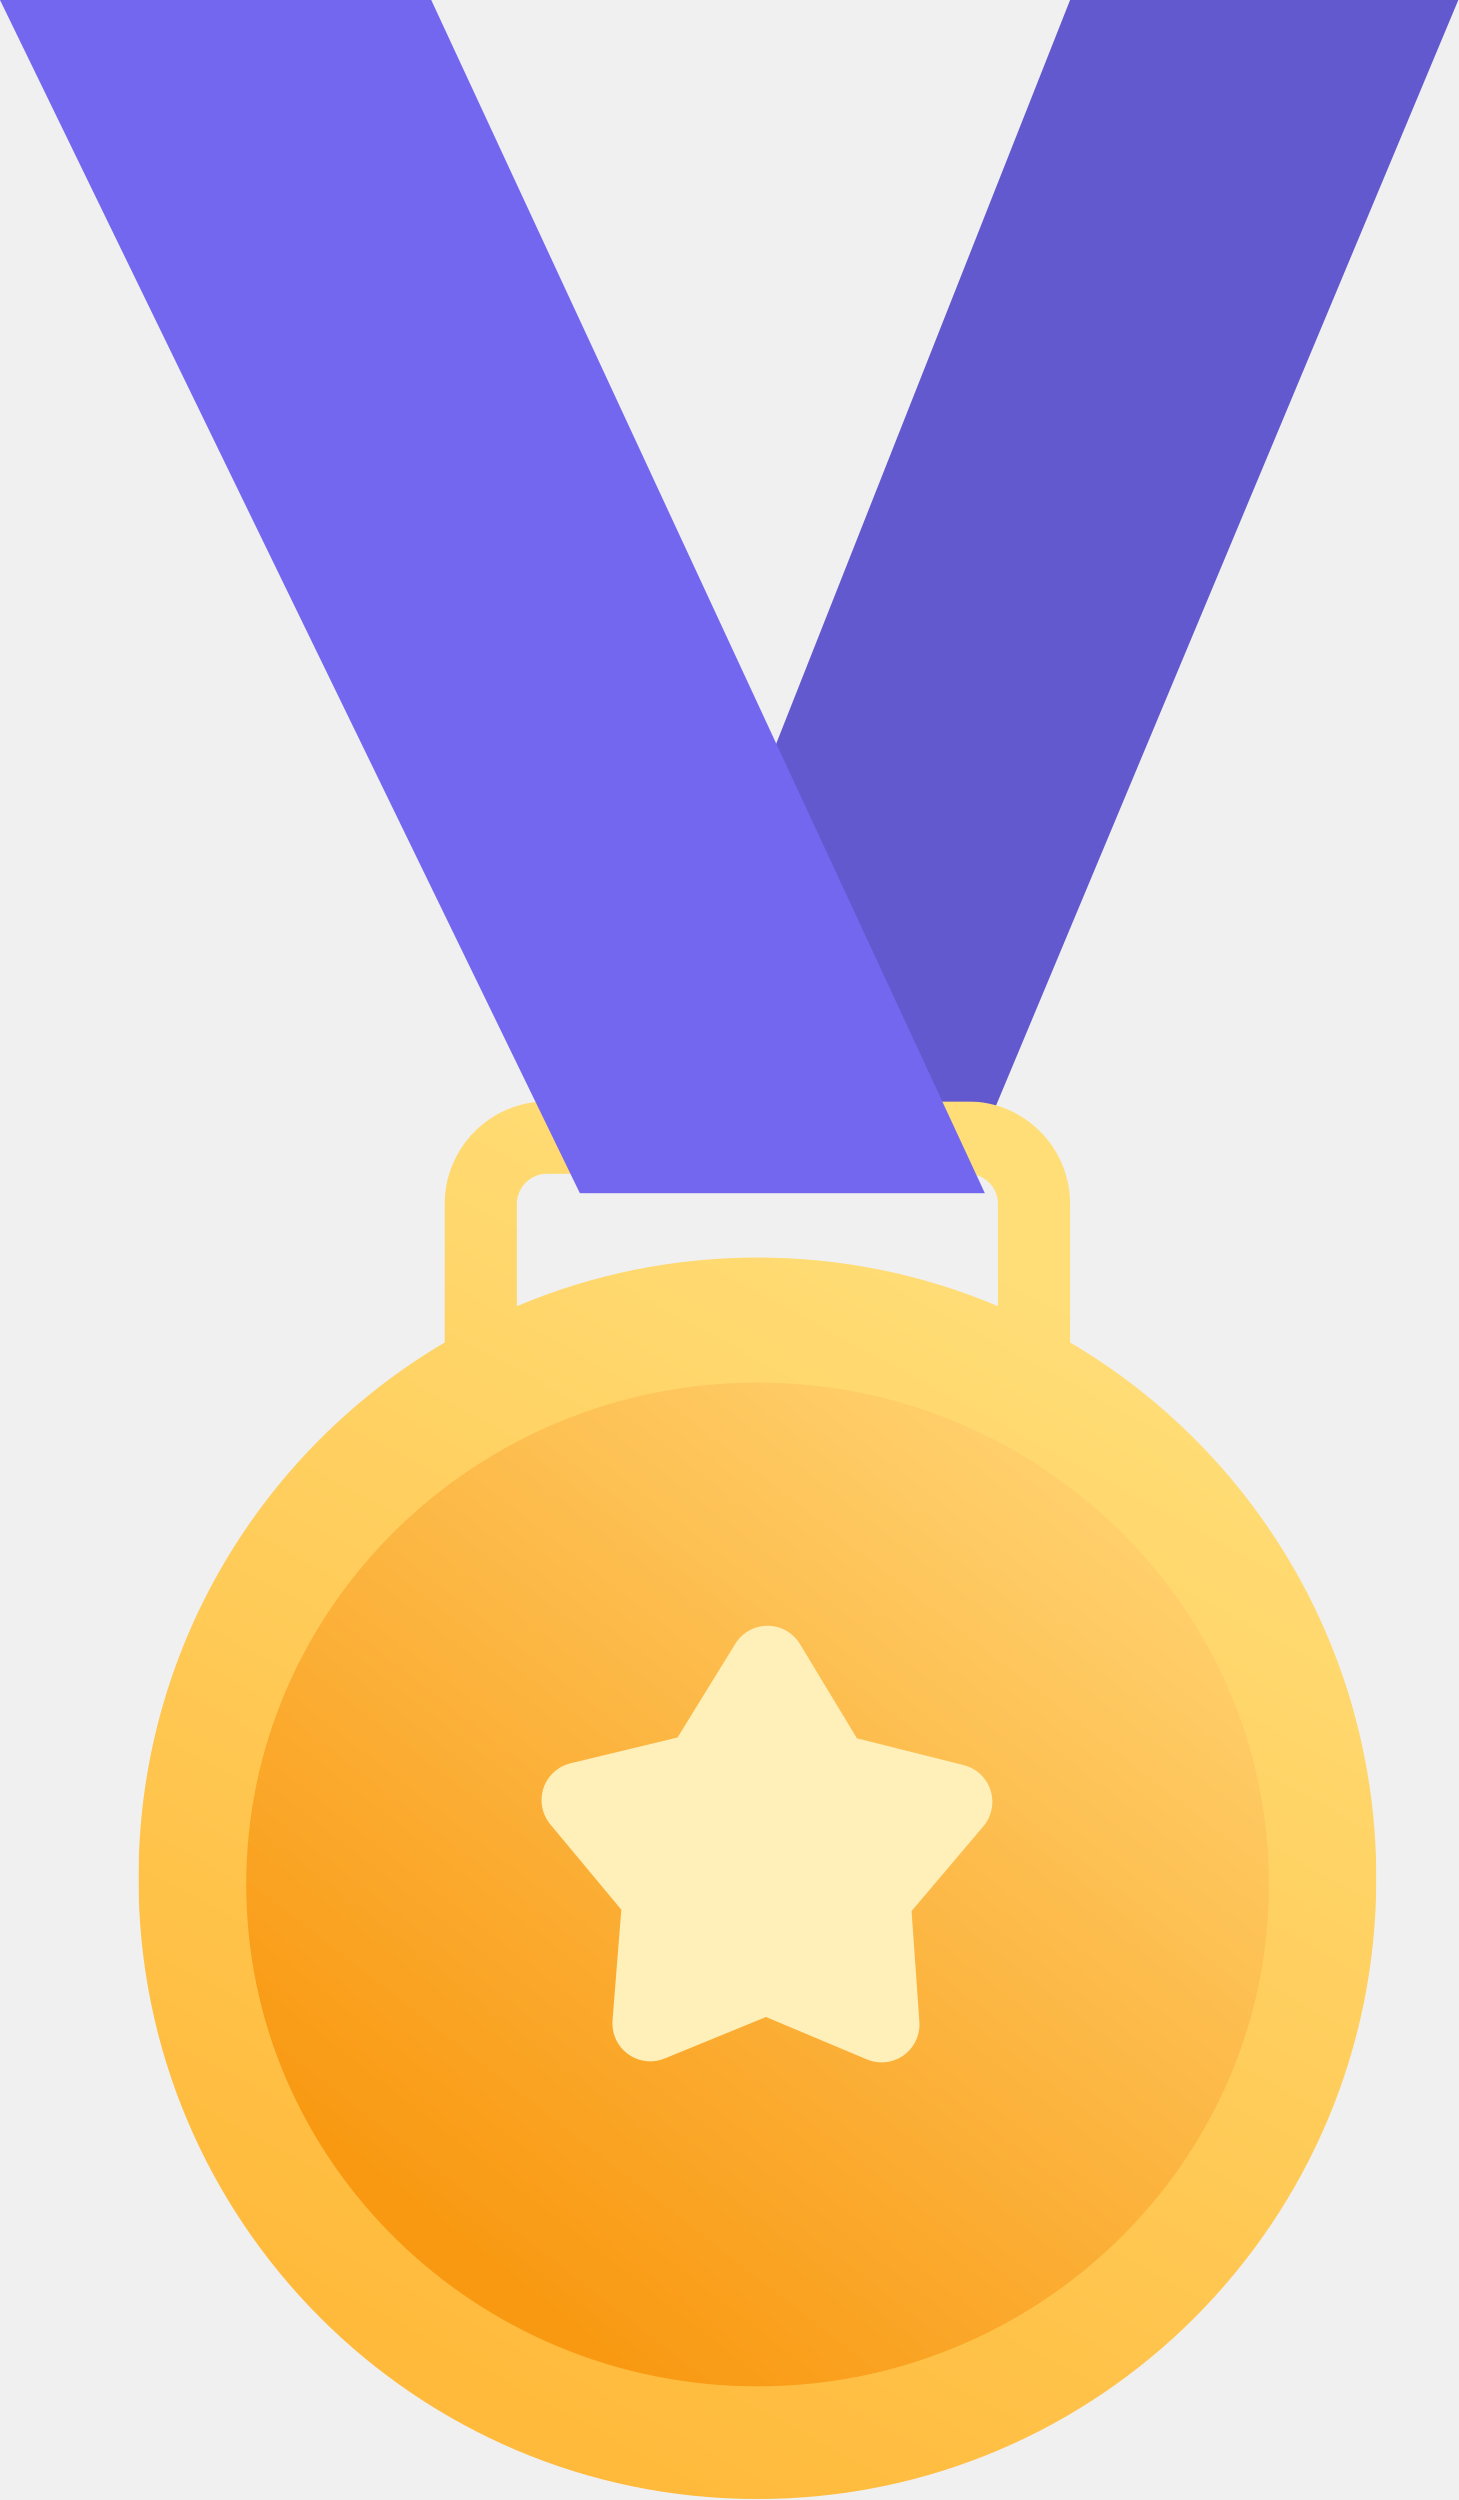
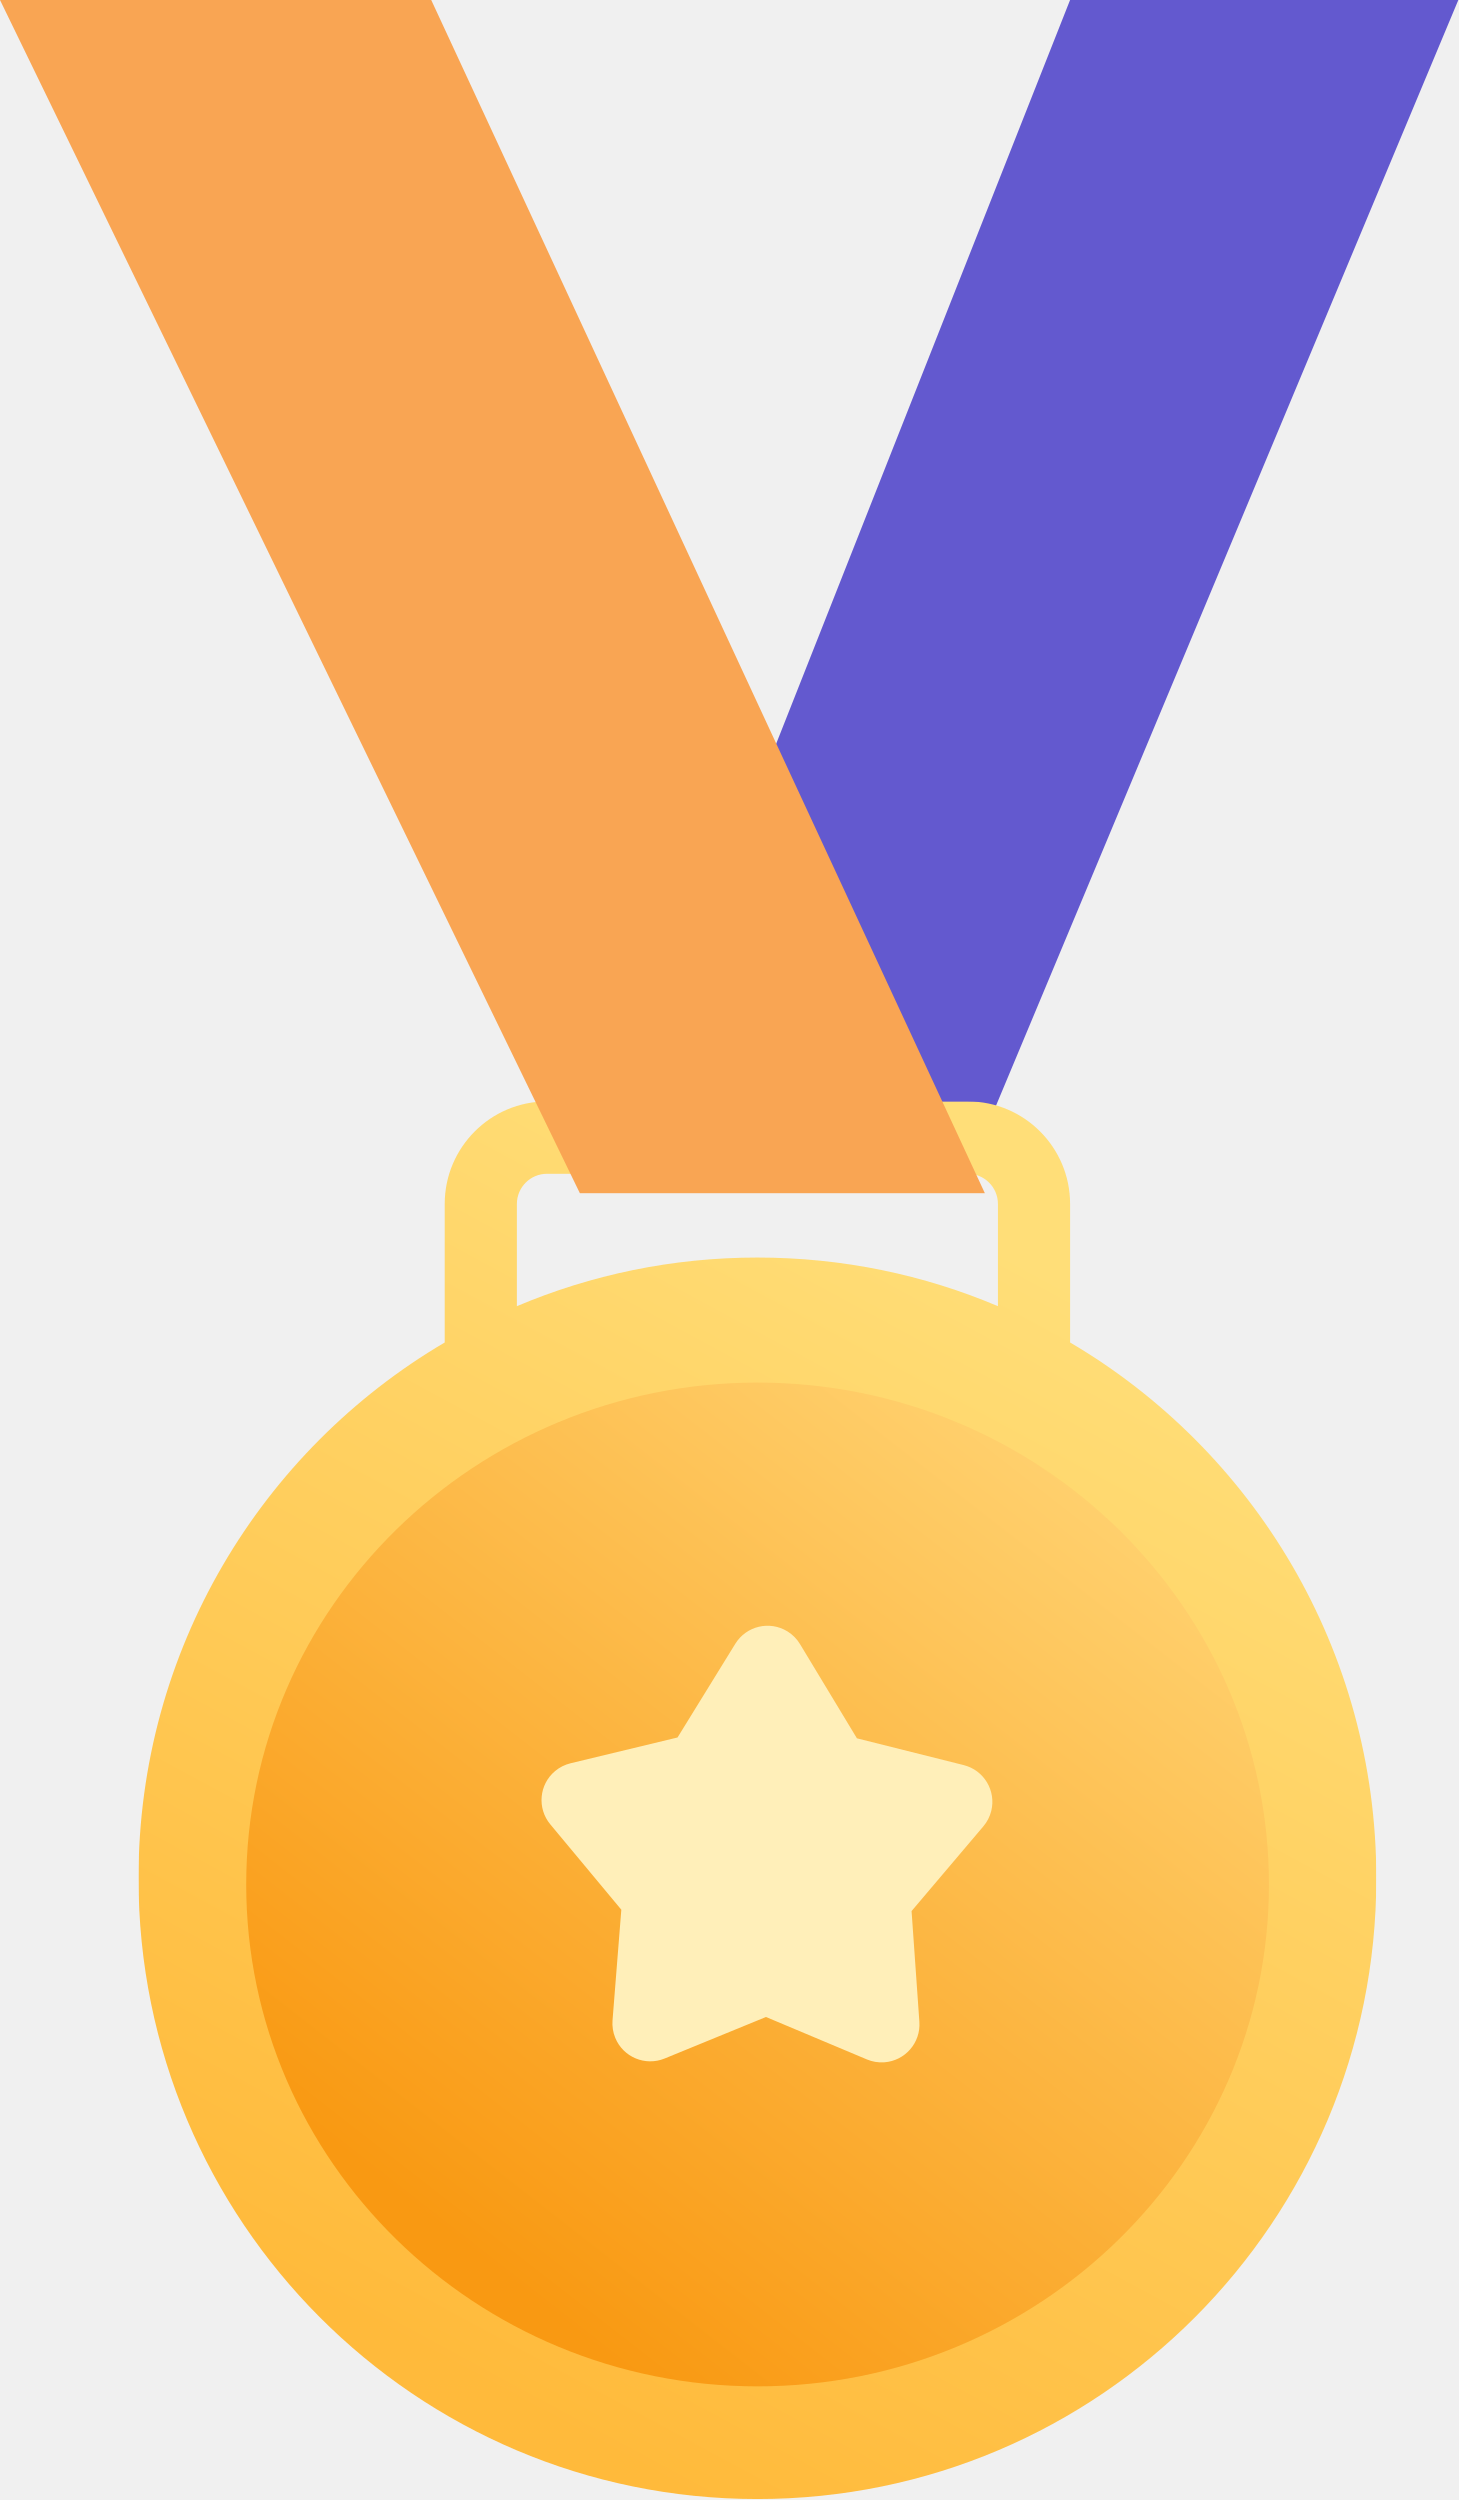
<svg xmlns="http://www.w3.org/2000/svg" xmlns:xlink="http://www.w3.org/1999/xlink" width="77px" height="132px" viewBox="0 0 77 132" version="1.1">
  <defs>
    <polygon id="path-1" points="0.312 0.155 65.67 0.155 65.67 73.949 0.312 73.949" />
    <linearGradient x1="74.194%" y1="12.412%" x2="34.456%" y2="95.336%" id="linearGradient-3">
      <stop stop-color="#FFDE78" offset="0%" />
      <stop stop-color="#FFBA3B" offset="100%" />
    </linearGradient>
    <linearGradient x1="84.444%" y1="12.871%" x2="24.603%" y2="88.537%" id="linearGradient-4">
      <stop stop-color="#FFD06D" offset="0%" />
      <stop stop-color="#F99912" offset="100%" />
    </linearGradient>
  </defs>
  <g id="⚙️-Symbols" stroke="none" stroke-width="1" fill="none" fill-rule="evenodd">
    <g id="28)-Widgets/1)-Advanced/Congratulations" transform="translate(-236, 0)">
      <g id="Badge" transform="translate(236, 0)">
        <polygon id="Fill-1" fill="#6359CF" points="56.5 0 32 62 51.075 62 77 0" />
        <g id="Group-4" transform="translate(7, 58)">
          <mask id="mask-2" fill="white">
            <use xlink:href="#path-1" />
          </mask>
          <g id="Clip-3" />
          <path d="M20.291,10.966 L20.291,5.568 C20.291,4.691 21.003,3.976 21.879,3.976 L44.103,3.976 C44.978,3.976 45.691,4.691 45.691,5.568 L45.691,10.966 C41.787,9.312 37.495,8.398 32.991,8.398 C28.487,8.398 24.195,9.312 20.291,10.966 M49.501,12.883 L49.501,5.568 C49.501,2.583 47.079,0.155 44.103,0.155 L21.879,0.155 C18.902,0.155 16.481,2.583 16.481,5.568 L16.481,12.883 C6.808,18.574 0.312,29.113 0.312,41.174 C0.312,59.275 14.943,73.949 32.991,73.949 C51.039,73.949 65.67,59.275 65.67,41.174 C65.67,29.113 59.175,18.574 49.501,12.883" id="Fill-2" fill="url(#linearGradient-3)" mask="url(#mask-2)" />
        </g>
        <path d="M40,126 C25.111,126 13,114.113 13,99.5 C13,84.887 25.111,73 40,73 C54.888,73 67,84.887 67,99.5 C67,114.113 54.888,126 40,126" id="Fill-5" fill="url(#linearGradient-4)" />
        <path d="M45.772,108.738 L40.443,106.497 L40.443,106.497 L35.094,108.689 C34.072,109.108 32.903,108.619 32.485,107.597 C32.366,107.307 32.317,106.993 32.341,106.68 L32.806,100.833 L32.806,100.833 L29.055,96.325 C28.349,95.476 28.464,94.214 29.314,93.508 C29.549,93.312 29.826,93.173 30.124,93.101 L35.774,91.739 L35.774,91.739 L38.825,86.79 C39.404,85.85 40.637,85.558 41.577,86.137 C41.848,86.304 42.075,86.533 42.239,86.806 L45.245,91.783 L45.245,91.783 L50.883,93.197 C51.955,93.466 52.605,94.552 52.337,95.624 C52.262,95.921 52.12,96.197 51.922,96.43 L48.131,100.904 L48.131,100.904 L48.543,106.755 C48.62,107.856 47.79,108.812 46.688,108.89 C46.375,108.912 46.061,108.86 45.772,108.738 Z" id="Fill-105" fill="#FFEFB9" />
-         <polygon id="Fill-116" fill="#7367F0" points="1.5262791e-13 0 22.769 0 52 63 30.617 63" />
+         <polygon id="Fill-116" fill="#f9a553" points="1.5262791e-13 0 22.769 0 52 63 30.617 63" />
      </g>
    </g>
  </g>
</svg>
